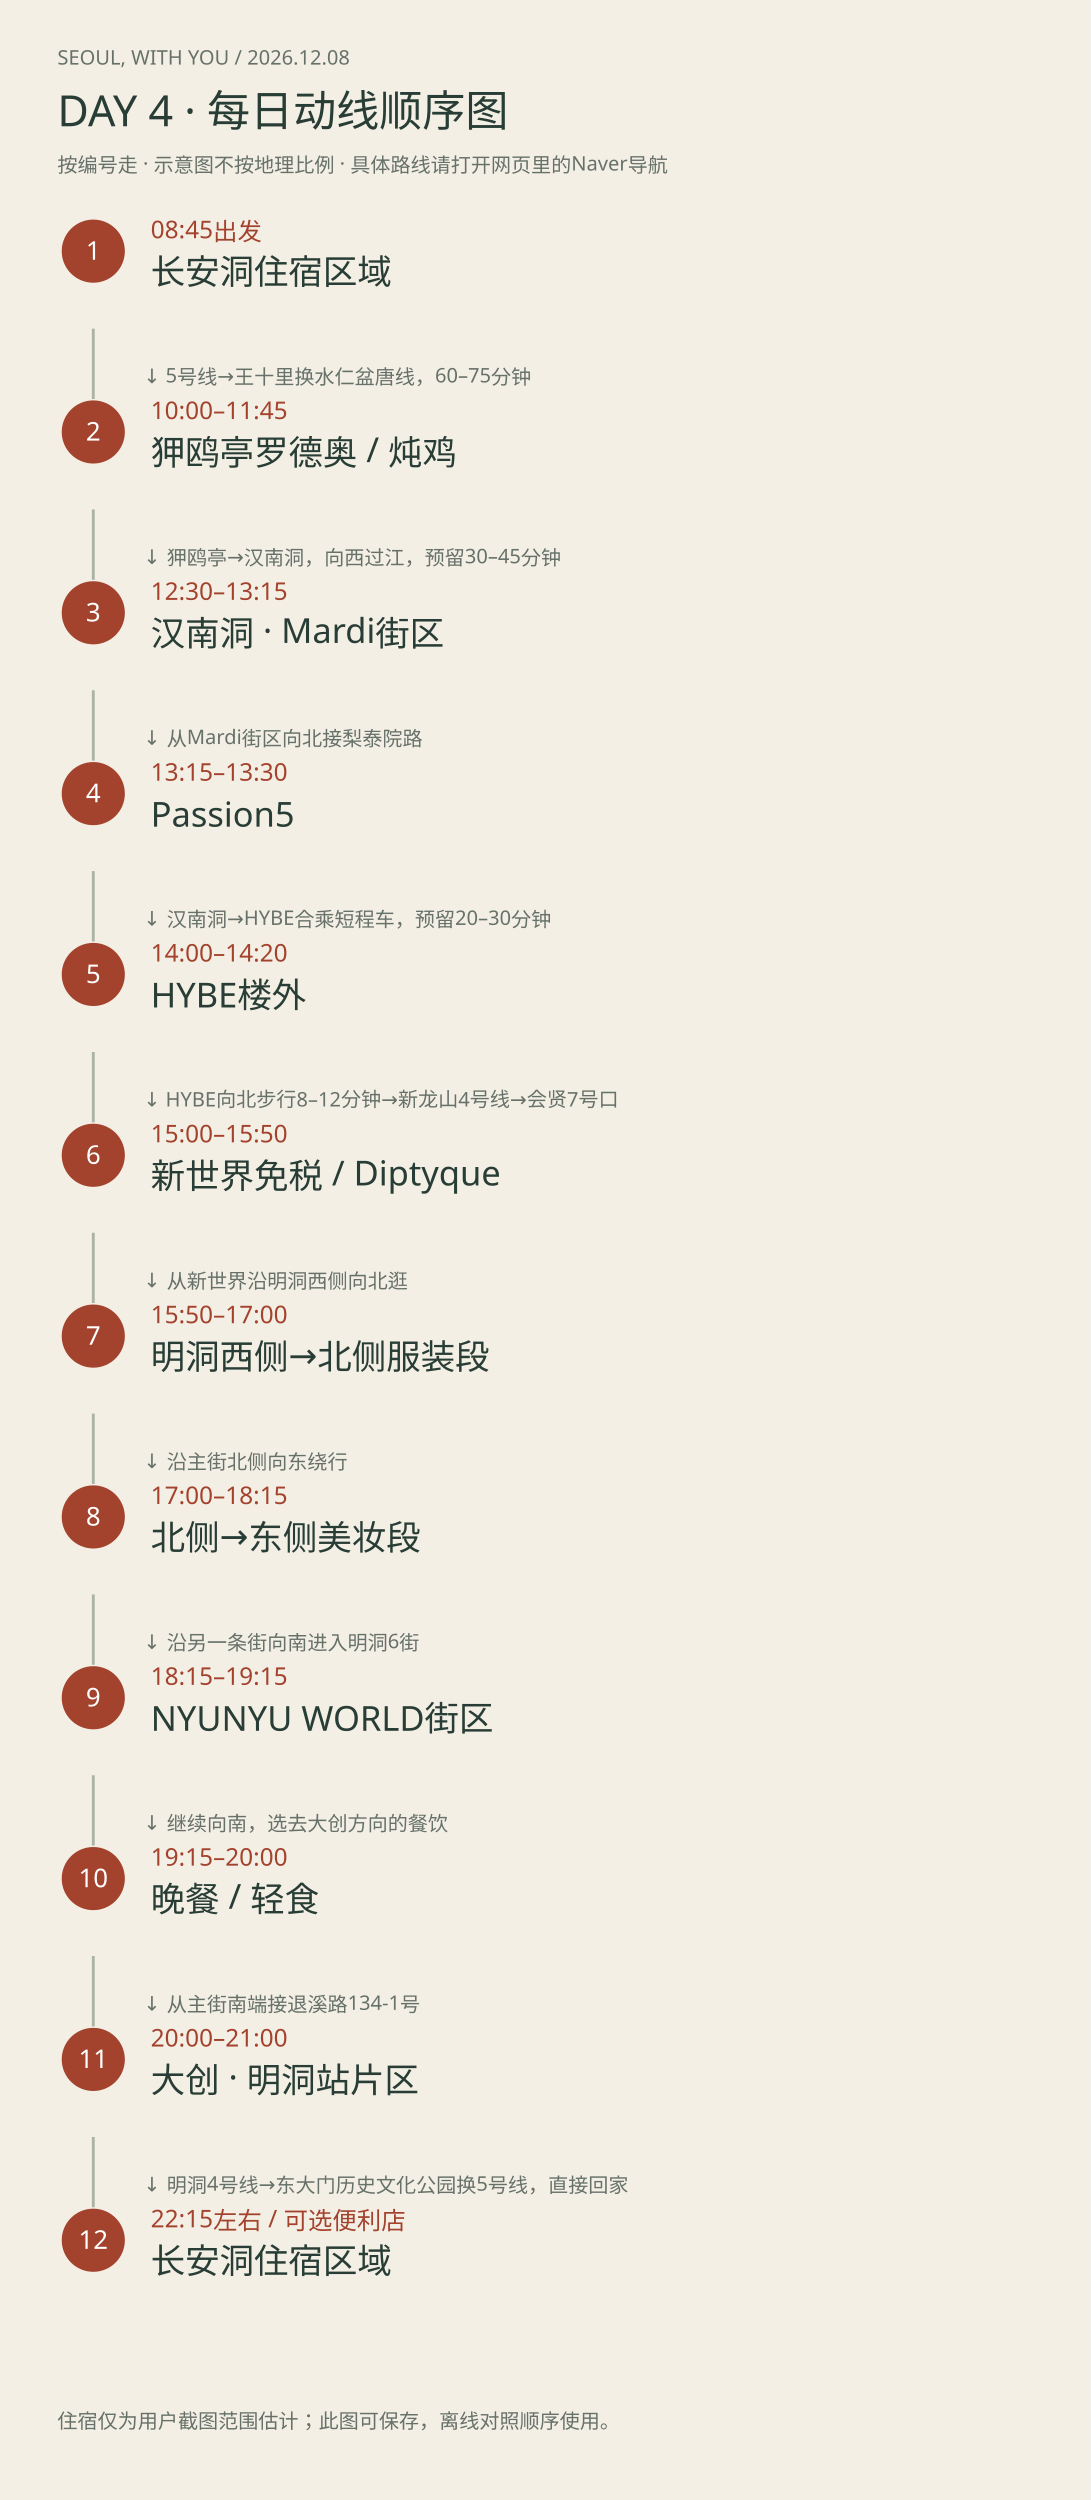
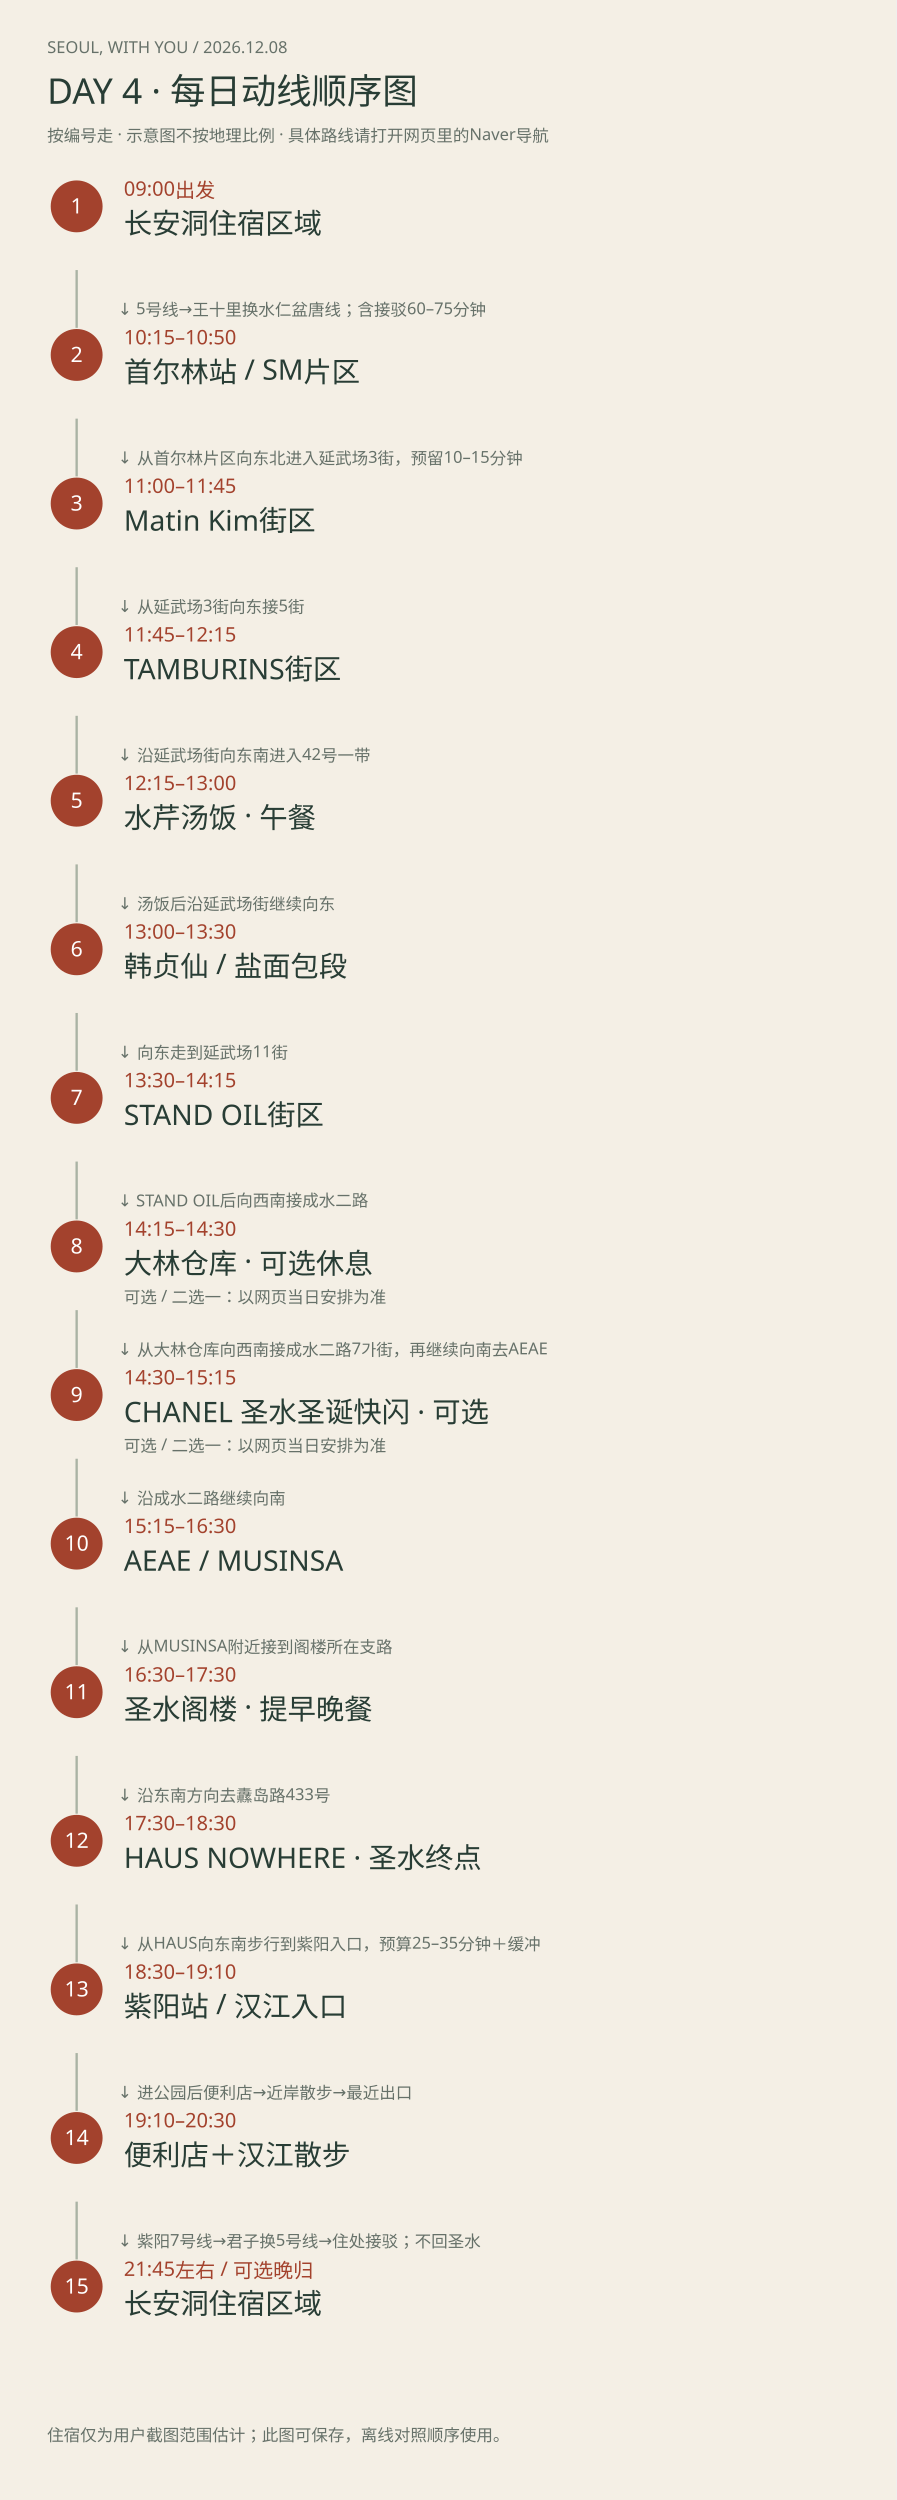
- <svg xmlns="http://www.w3.org/2000/svg" width="760" height="1742" viewBox="0 0 760 1742">
-   <rect width="760" height="1742" fill="#f4efe5" />
+ <svg xmlns="http://www.w3.org/2000/svg" width="760" height="2120" viewBox="0 0 760 2120">
+   <rect width="760" height="2120" fill="#f4efe5" />
  <style>text{font-family:"Microsoft YaHei","PingFang SC",sans-serif;fill:#283d35}.small{font-size:14px;fill:#667169}.title{font-size:24px}.time{font-size:17px;fill:#a3422d}</style>
  <text x="40" y="45" class="small">SEOUL, WITH YOU / 2026.12.08</text>
  <text x="40" y="88" style="font-size:30px">DAY 4 · 每日动线顺序图</text>
  <text x="40" y="120" class="small">按编号走 · 示意图不按地理比例 · 具体路线请打开网页里的Naver导航</text>
  <circle cx="65" cy="175" r="22" fill="#a3422d" />
  <text x="65" y="181" text-anchor="middle" style="fill:#fff;font-size:18px">1</text>
-   <text x="105" y="166" class="time">08:45出发</text>
+   <text x="105" y="166" class="time">09:00出发</text>
  <text x="105" y="198" class="title">长安洞住宿区域</text>
  <path d="M65 229 V278" stroke="#aab3a4" stroke-width="2" />
-   <text x="100" y="267" class="small">↓ 5号线→王十里换水仁盆唐线，60–75分钟</text>
+   <text x="100" y="267" class="small">↓ 5号线→王十里换水仁盆唐线；含接驳60–75分钟</text>
  <circle cx="65" cy="301" r="22" fill="#a3422d" />
  <text x="65" y="307" text-anchor="middle" style="fill:#fff;font-size:18px">2</text>
-   <text x="105" y="292" class="time">10:00–11:45</text>
-   <text x="105" y="324" class="title">狎鸥亭罗德奥 / 炖鸡</text>
+   <text x="105" y="292" class="time">10:15–10:50</text>
+   <text x="105" y="324" class="title">首尔林站 / SM片区</text>
  <path d="M65 355 V404" stroke="#aab3a4" stroke-width="2" />
-   <text x="100" y="393" class="small">↓ 狎鸥亭→汉南洞，向西过江，预留30–45分钟</text>
+   <text x="100" y="393" class="small">↓ 从首尔林片区向东北进入延武场3街，预留10–15分钟</text>
  <circle cx="65" cy="427" r="22" fill="#a3422d" />
  <text x="65" y="433" text-anchor="middle" style="fill:#fff;font-size:18px">3</text>
-   <text x="105" y="418" class="time">12:30–13:15</text>
-   <text x="105" y="450" class="title">汉南洞 · Mardi街区</text>
+   <text x="105" y="418" class="time">11:00–11:45</text>
+   <text x="105" y="450" class="title">Matin Kim街区</text>
  <path d="M65 481 V530" stroke="#aab3a4" stroke-width="2" />
-   <text x="100" y="519" class="small">↓ 从Mardi街区向北接梨泰院路</text>
+   <text x="100" y="519" class="small">↓ 从延武场3街向东接5街</text>
  <circle cx="65" cy="553" r="22" fill="#a3422d" />
  <text x="65" y="559" text-anchor="middle" style="fill:#fff;font-size:18px">4</text>
-   <text x="105" y="544" class="time">13:15–13:30</text>
-   <text x="105" y="576" class="title">Passion5</text>
+   <text x="105" y="544" class="time">11:45–12:15</text>
+   <text x="105" y="576" class="title">TAMBURINS街区</text>
  <path d="M65 607 V656" stroke="#aab3a4" stroke-width="2" />
-   <text x="100" y="645" class="small">↓ 汉南洞→HYBE合乘短程车，预留20–30分钟</text>
+   <text x="100" y="645" class="small">↓ 沿延武场街向东南进入42号一带</text>
  <circle cx="65" cy="679" r="22" fill="#a3422d" />
  <text x="65" y="685" text-anchor="middle" style="fill:#fff;font-size:18px">5</text>
-   <text x="105" y="670" class="time">14:00–14:20</text>
-   <text x="105" y="702" class="title">HYBE楼外</text>
+   <text x="105" y="670" class="time">12:15–13:00</text>
+   <text x="105" y="702" class="title">水芹汤饭 · 午餐</text>
  <path d="M65 733 V782" stroke="#aab3a4" stroke-width="2" />
-   <text x="100" y="771" class="small">↓ HYBE向北步行8–12分钟→新龙山4号线→会贤7号口</text>
+   <text x="100" y="771" class="small">↓ 汤饭后沿延武场街继续向东</text>
  <circle cx="65" cy="805" r="22" fill="#a3422d" />
  <text x="65" y="811" text-anchor="middle" style="fill:#fff;font-size:18px">6</text>
-   <text x="105" y="796" class="time">15:00–15:50</text>
-   <text x="105" y="828" class="title">新世界免税 / Diptyque</text>
+   <text x="105" y="796" class="time">13:00–13:30</text>
+   <text x="105" y="828" class="title">韩贞仙 / 盐面包段</text>
  <path d="M65 859 V908" stroke="#aab3a4" stroke-width="2" />
-   <text x="100" y="897" class="small">↓ 从新世界沿明洞西侧向北逛</text>
+   <text x="100" y="897" class="small">↓ 向东走到延武场11街</text>
  <circle cx="65" cy="931" r="22" fill="#a3422d" />
  <text x="65" y="937" text-anchor="middle" style="fill:#fff;font-size:18px">7</text>
-   <text x="105" y="922" class="time">15:50–17:00</text>
-   <text x="105" y="954" class="title">明洞西侧→北侧服装段</text>
+   <text x="105" y="922" class="time">13:30–14:15</text>
+   <text x="105" y="954" class="title">STAND OIL街区</text>
  <path d="M65 985 V1034" stroke="#aab3a4" stroke-width="2" />
-   <text x="100" y="1023" class="small">↓ 沿主街北侧向东绕行</text>
+   <text x="100" y="1023" class="small">↓ STAND OIL后向西南接成水二路</text>
  <circle cx="65" cy="1057" r="22" fill="#a3422d" />
  <text x="65" y="1063" text-anchor="middle" style="fill:#fff;font-size:18px">8</text>
-   <text x="105" y="1048" class="time">17:00–18:15</text>
-   <text x="105" y="1080" class="title">北侧→东侧美妆段</text>
+   <text x="105" y="1048" class="time">14:15–14:30</text>
+   <text x="105" y="1080" class="title">大林仓库 · 可选休息</text>
+   <text x="105" y="1105" class="small">可选 / 二选一：以网页当日安排为准</text>
  <path d="M65 1111 V1160" stroke="#aab3a4" stroke-width="2" />
-   <text x="100" y="1149" class="small">↓ 沿另一条街向南进入明洞6街</text>
+   <text x="100" y="1149" class="small">↓ 从大林仓库向西南接成水二路7가街，再继续向南去AEAE</text>
  <circle cx="65" cy="1183" r="22" fill="#a3422d" />
  <text x="65" y="1189" text-anchor="middle" style="fill:#fff;font-size:18px">9</text>
-   <text x="105" y="1174" class="time">18:15–19:15</text>
-   <text x="105" y="1206" class="title">NYUNYU WORLD街区</text>
+   <text x="105" y="1174" class="time">14:30–15:15</text>
+   <text x="105" y="1206" class="title">CHANEL 圣水圣诞快闪 · 可选</text>
+   <text x="105" y="1231" class="small">可选 / 二选一：以网页当日安排为准</text>
  <path d="M65 1237 V1286" stroke="#aab3a4" stroke-width="2" />
-   <text x="100" y="1275" class="small">↓ 继续向南，选去大创方向的餐饮</text>
+   <text x="100" y="1275" class="small">↓ 沿成水二路继续向南</text>
  <circle cx="65" cy="1309" r="22" fill="#a3422d" />
  <text x="65" y="1315" text-anchor="middle" style="fill:#fff;font-size:18px">10</text>
-   <text x="105" y="1300" class="time">19:15–20:00</text>
-   <text x="105" y="1332" class="title">晚餐 / 轻食</text>
+   <text x="105" y="1300" class="time">15:15–16:30</text>
+   <text x="105" y="1332" class="title">AEAE / MUSINSA</text>
  <path d="M65 1363 V1412" stroke="#aab3a4" stroke-width="2" />
-   <text x="100" y="1401" class="small">↓ 从主街南端接退溪路134-1号</text>
+   <text x="100" y="1401" class="small">↓ 从MUSINSA附近接到阁楼所在支路</text>
  <circle cx="65" cy="1435" r="22" fill="#a3422d" />
  <text x="65" y="1441" text-anchor="middle" style="fill:#fff;font-size:18px">11</text>
-   <text x="105" y="1426" class="time">20:00–21:00</text>
-   <text x="105" y="1458" class="title">大创 · 明洞站片区</text>
+   <text x="105" y="1426" class="time">16:30–17:30</text>
+   <text x="105" y="1458" class="title">圣水阁楼 · 提早晚餐</text>
  <path d="M65 1489 V1538" stroke="#aab3a4" stroke-width="2" />
-   <text x="100" y="1527" class="small">↓ 明洞4号线→东大门历史文化公园换5号线，直接回家</text>
+   <text x="100" y="1527" class="small">↓ 沿东南方向去纛岛路433号</text>
  <circle cx="65" cy="1561" r="22" fill="#a3422d" />
  <text x="65" y="1567" text-anchor="middle" style="fill:#fff;font-size:18px">12</text>
-   <text x="105" y="1552" class="time">22:15左右 / 可选便利店</text>
-   <text x="105" y="1584" class="title">长安洞住宿区域</text>
-   <text x="40" y="1692" class="small">住宿仅为用户截图范围估计；此图可保存，离线对照顺序使用。</text>
+   <text x="105" y="1552" class="time">17:30–18:30</text>
+   <text x="105" y="1584" class="title">HAUS NOWHERE · 圣水终点</text>
+   <path d="M65 1615 V1664" stroke="#aab3a4" stroke-width="2" />
+   <text x="100" y="1653" class="small">↓ 从HAUS向东南步行到紫阳入口，预算25–35分钟＋缓冲</text>
+   <circle cx="65" cy="1687" r="22" fill="#a3422d" />
+   <text x="65" y="1693" text-anchor="middle" style="fill:#fff;font-size:18px">13</text>
+   <text x="105" y="1678" class="time">18:30–19:10</text>
+   <text x="105" y="1710" class="title">紫阳站 / 汉江入口</text>
+   <path d="M65 1741 V1790" stroke="#aab3a4" stroke-width="2" />
+   <text x="100" y="1779" class="small">↓ 进公园后便利店→近岸散步→最近出口</text>
+   <circle cx="65" cy="1813" r="22" fill="#a3422d" />
+   <text x="65" y="1819" text-anchor="middle" style="fill:#fff;font-size:18px">14</text>
+   <text x="105" y="1804" class="time">19:10–20:30</text>
+   <text x="105" y="1836" class="title">便利店＋汉江散步</text>
+   <path d="M65 1867 V1916" stroke="#aab3a4" stroke-width="2" />
+   <text x="100" y="1905" class="small">↓ 紫阳7号线→君子换5号线→住处接驳；不回圣水</text>
+   <circle cx="65" cy="1939" r="22" fill="#a3422d" />
+   <text x="65" y="1945" text-anchor="middle" style="fill:#fff;font-size:18px">15</text>
+   <text x="105" y="1930" class="time">21:45左右 / 可选晚归</text>
+   <text x="105" y="1962" class="title">长安洞住宿区域</text>
+   <text x="40" y="2070" class="small">住宿仅为用户截图范围估计；此图可保存，离线对照顺序使用。</text>
</svg>
